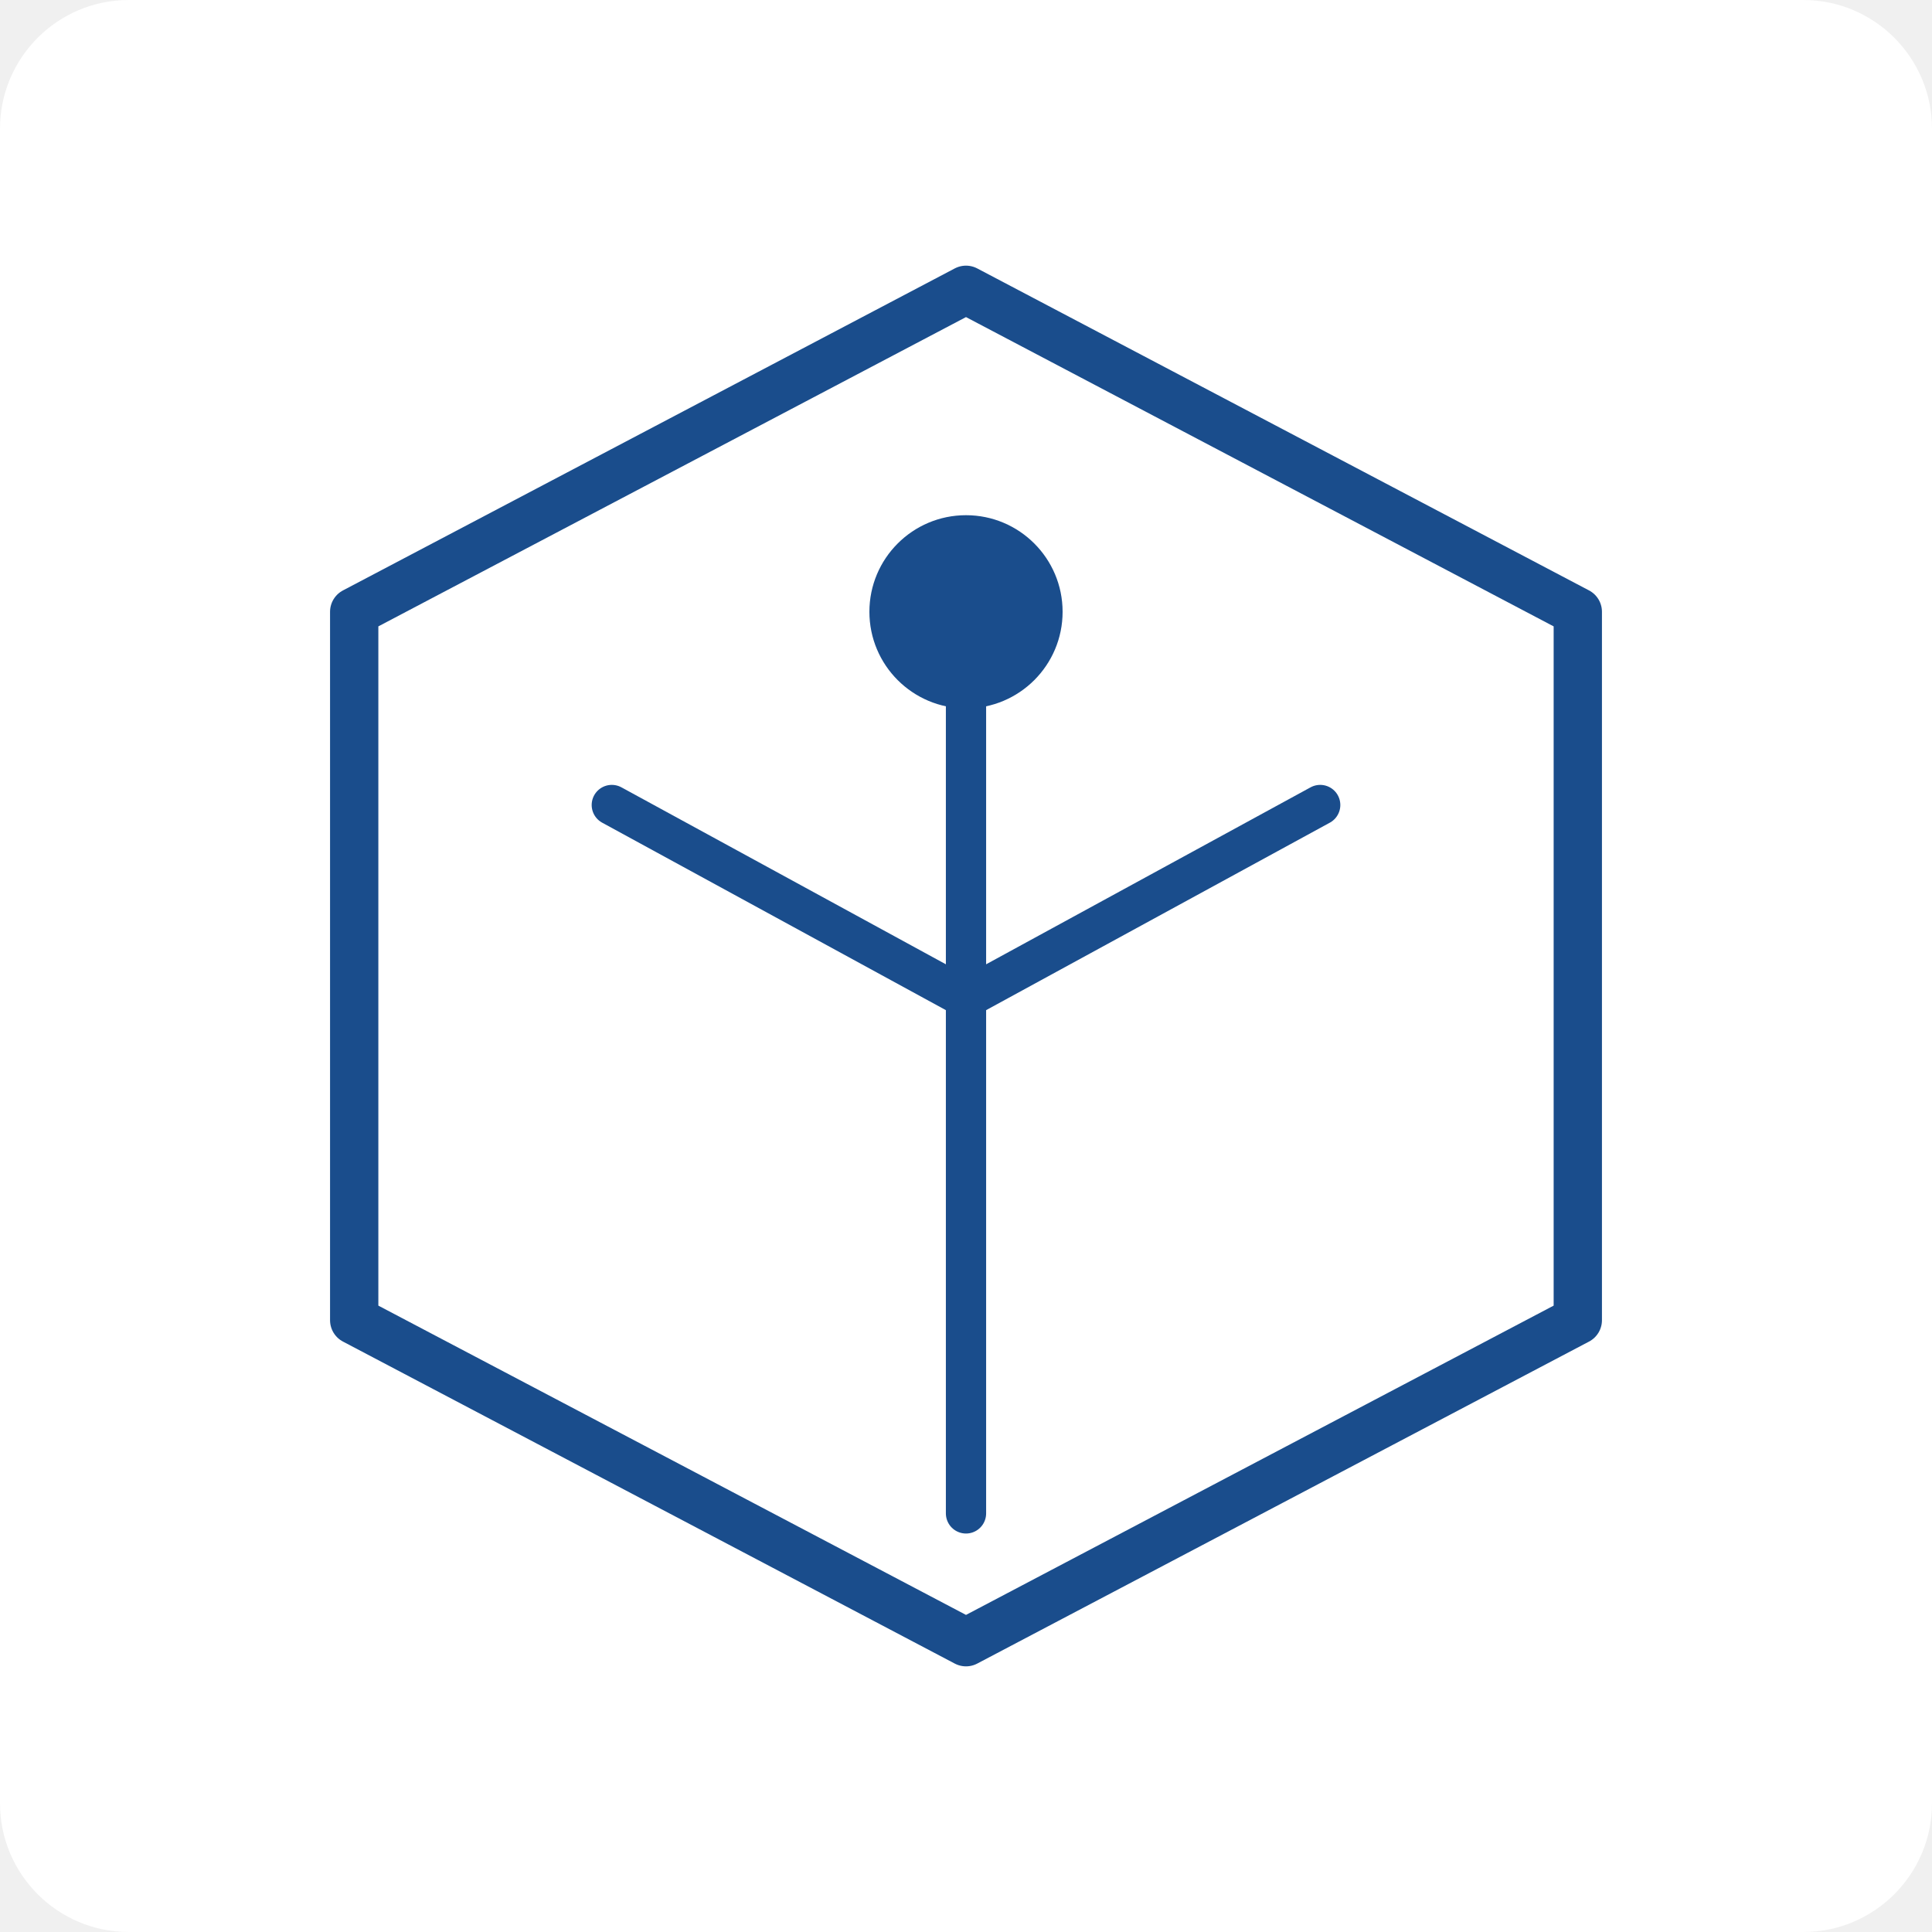
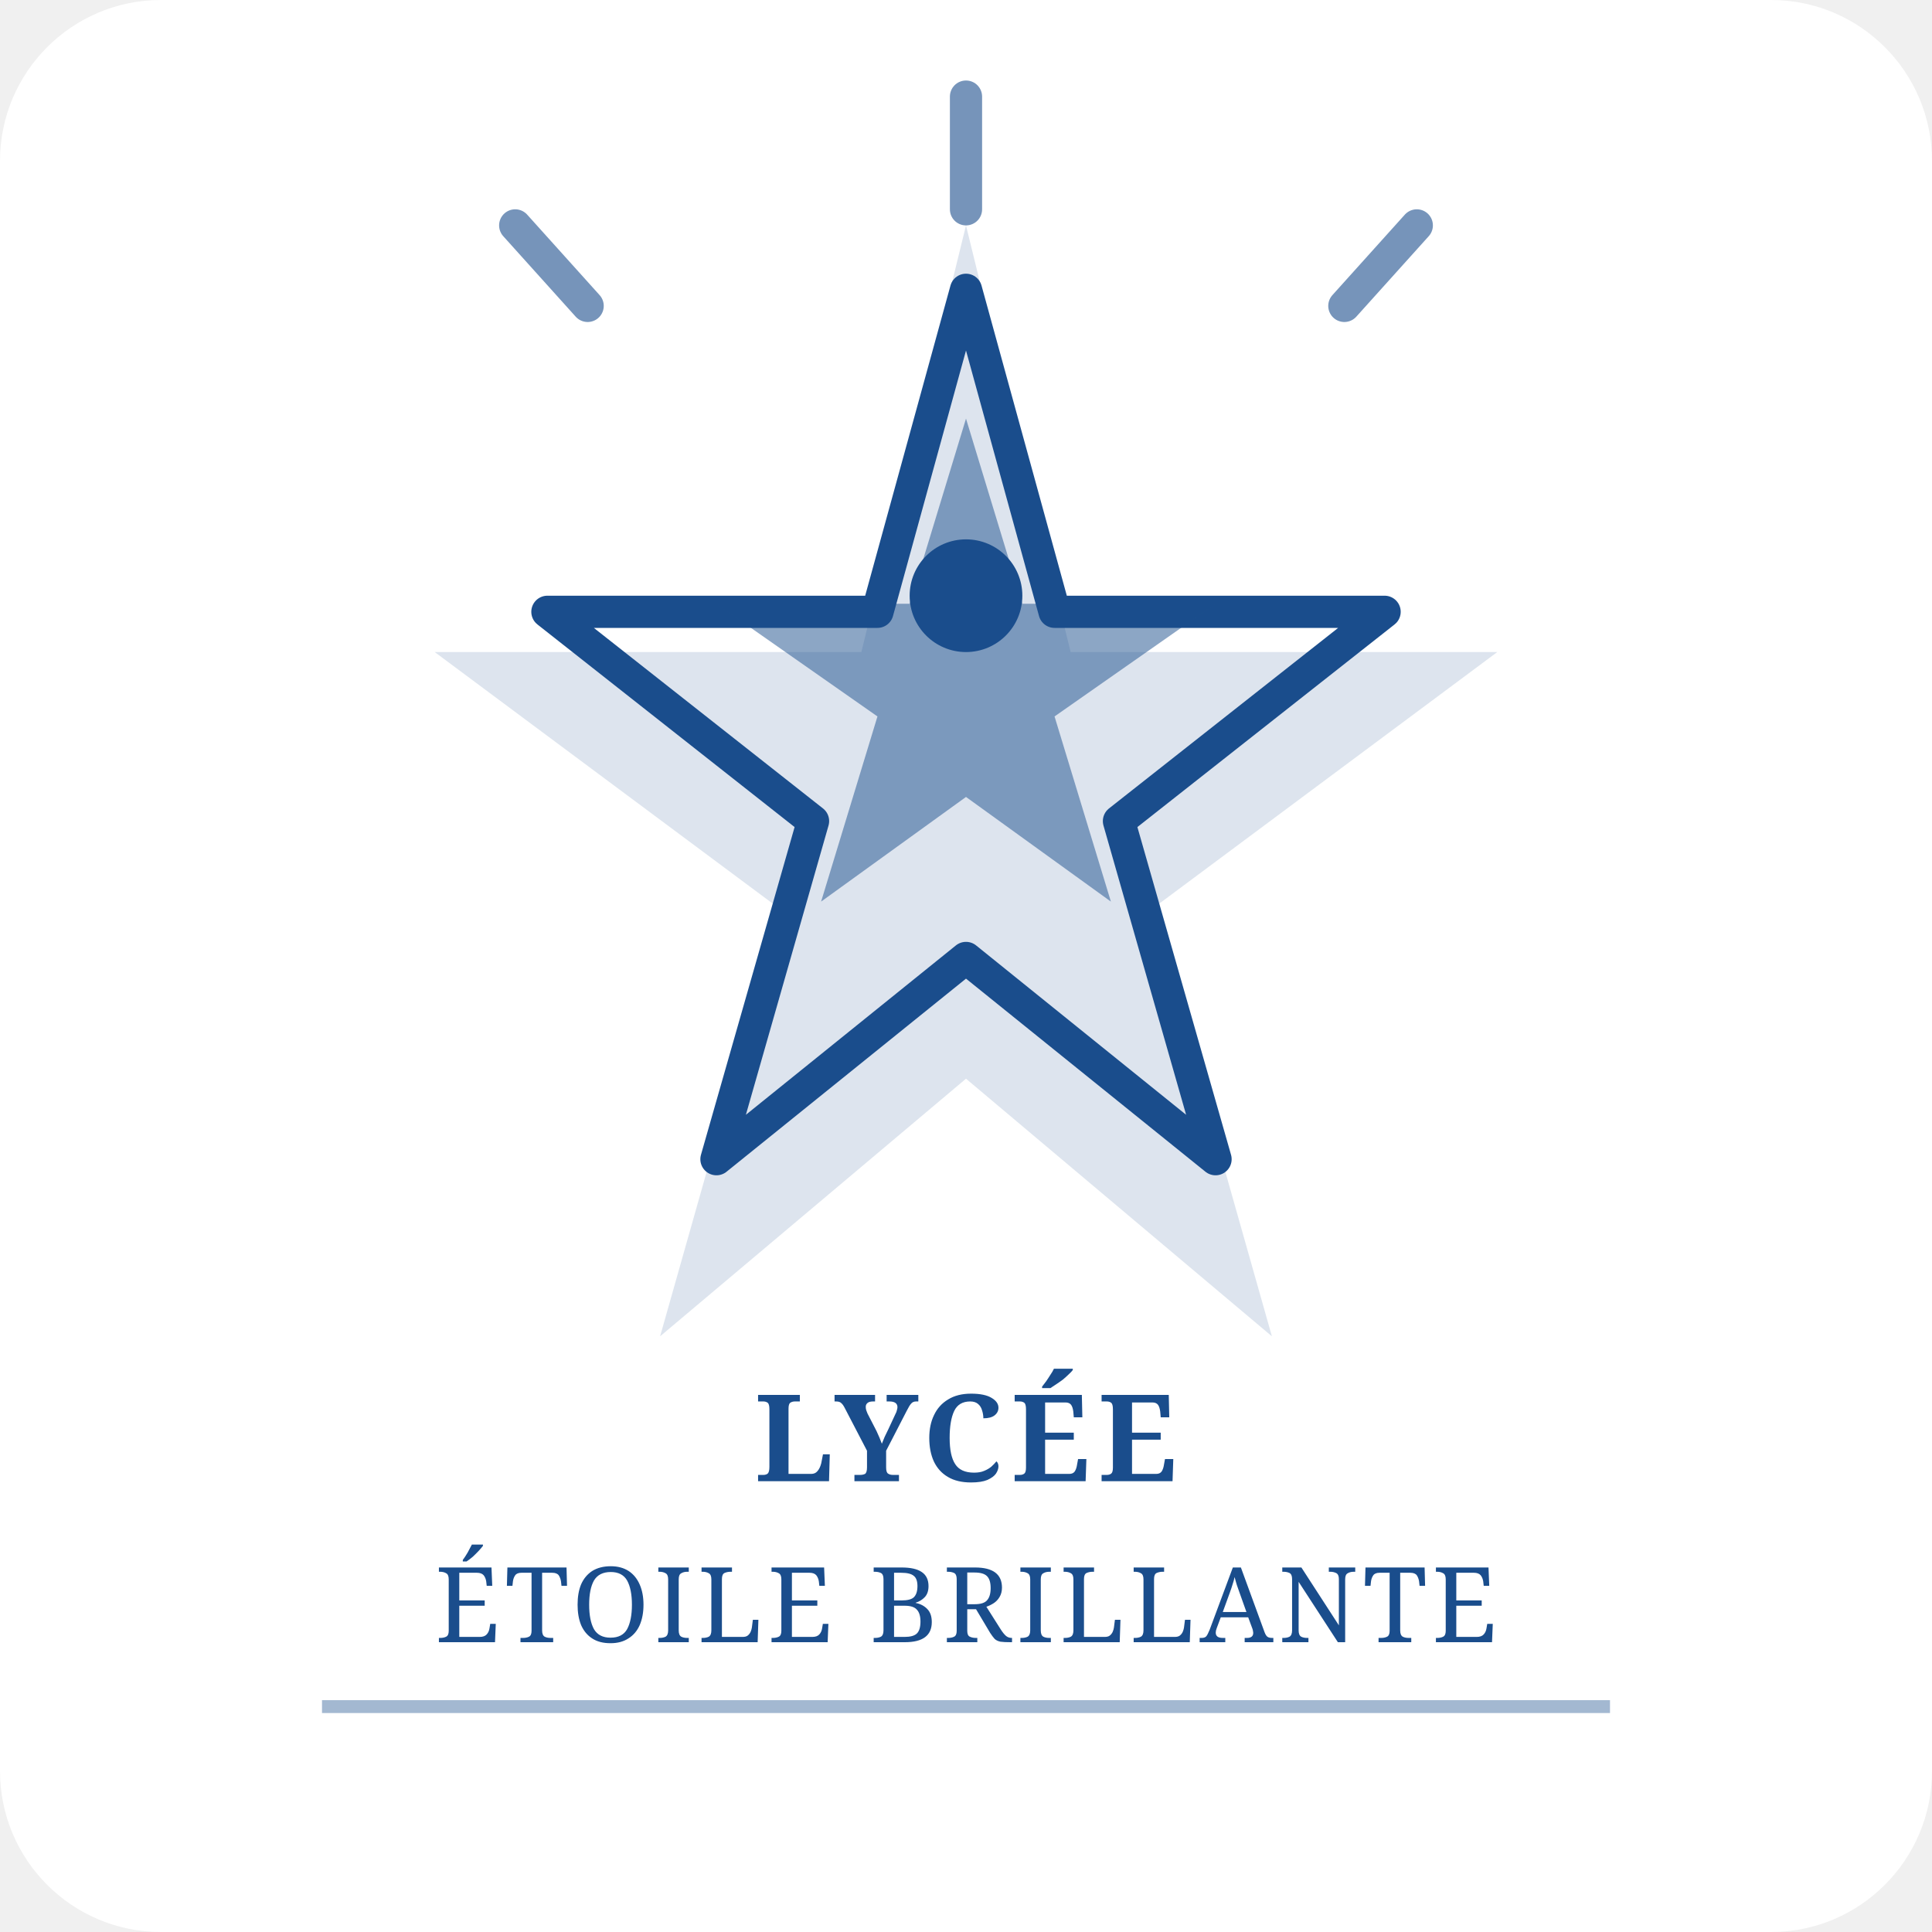
- <svg xmlns="http://www.w3.org/2000/svg" viewBox="0 0 120 120" role="img" aria-label="Logo �cole">
-   <rect width="120" height="120" rx="8" fill="#ffffff" />
-   <path d="M60 18L22 38v44l38 20 38-20V38L60 18z" fill="none" stroke="#1a4d8c" stroke-width="3" stroke-linejoin="round" />
-   <path d="M60 42v52M38 50l22 12 22-12" fill="none" stroke="#1a4d8c" stroke-width="2.5" stroke-linecap="round" stroke-linejoin="round" />
-   <circle cx="60" cy="38" r="6" fill="#1a4d8c" />
+ <svg xmlns="http://www.w3.org/2000/svg" viewBox="0 0 120 120" role="img" aria-label="Logo Lycée Étoile Brillante">
+   <rect width="120" height="120" rx="10" fill="#ffffff" />
+   <polygon points="60,14 66.5,40.5 93,40.5 71.5,56.5 79,83 60,67 41,83 48.5,56.5 27,40.5 53.5,40.5" fill="#1a4d8c" opacity="0.15" />
+   <polygon points="60,18 65.5,38 86,38 69.5,51 75.5,72 60,59.5 44.5,72 50.5,51 34,38 54.5,38" fill="none" stroke="#1a4d8c" stroke-width="2" stroke-linejoin="round" />
+   <polygon points="60,26 63.5,37.5 75.5,37.5 65.5,44.5 69,56 60,49.5 51,56 54.5,44.5 44.5,37.5 56.5,37.5" fill="#1a4d8c" opacity="0.5" />
+   <circle cx="60" cy="37" r="3.5" fill="#1a4d8c" />
+   <line x1="60" y1="6" x2="60" y2="13" stroke="#1a4d8c" stroke-width="2" stroke-linecap="round" opacity="0.6" />
+   <line x1="88" y1="14" x2="83.5" y2="19" stroke="#1a4d8c" stroke-width="2" stroke-linecap="round" opacity="0.6" />
+   <line x1="32" y1="14" x2="36.5" y2="19" stroke="#1a4d8c" stroke-width="2" stroke-linecap="round" opacity="0.6" />
+   <text x="60" y="92" text-anchor="middle" font-family="Georgia, serif" font-size="7.5" font-weight="bold" fill="#1a4d8c" letter-spacing="0.5">LYCÉE</text>
+   <text x="60" y="102" text-anchor="middle" font-family="Georgia, serif" font-size="6.5" fill="#1a4d8c" letter-spacing="0.3">ÉTOILE BRILLANTE</text>
+   <line x1="20" y1="106" x2="100" y2="106" stroke="#1a4d8c" stroke-width="0.8" opacity="0.4" />
</svg>
